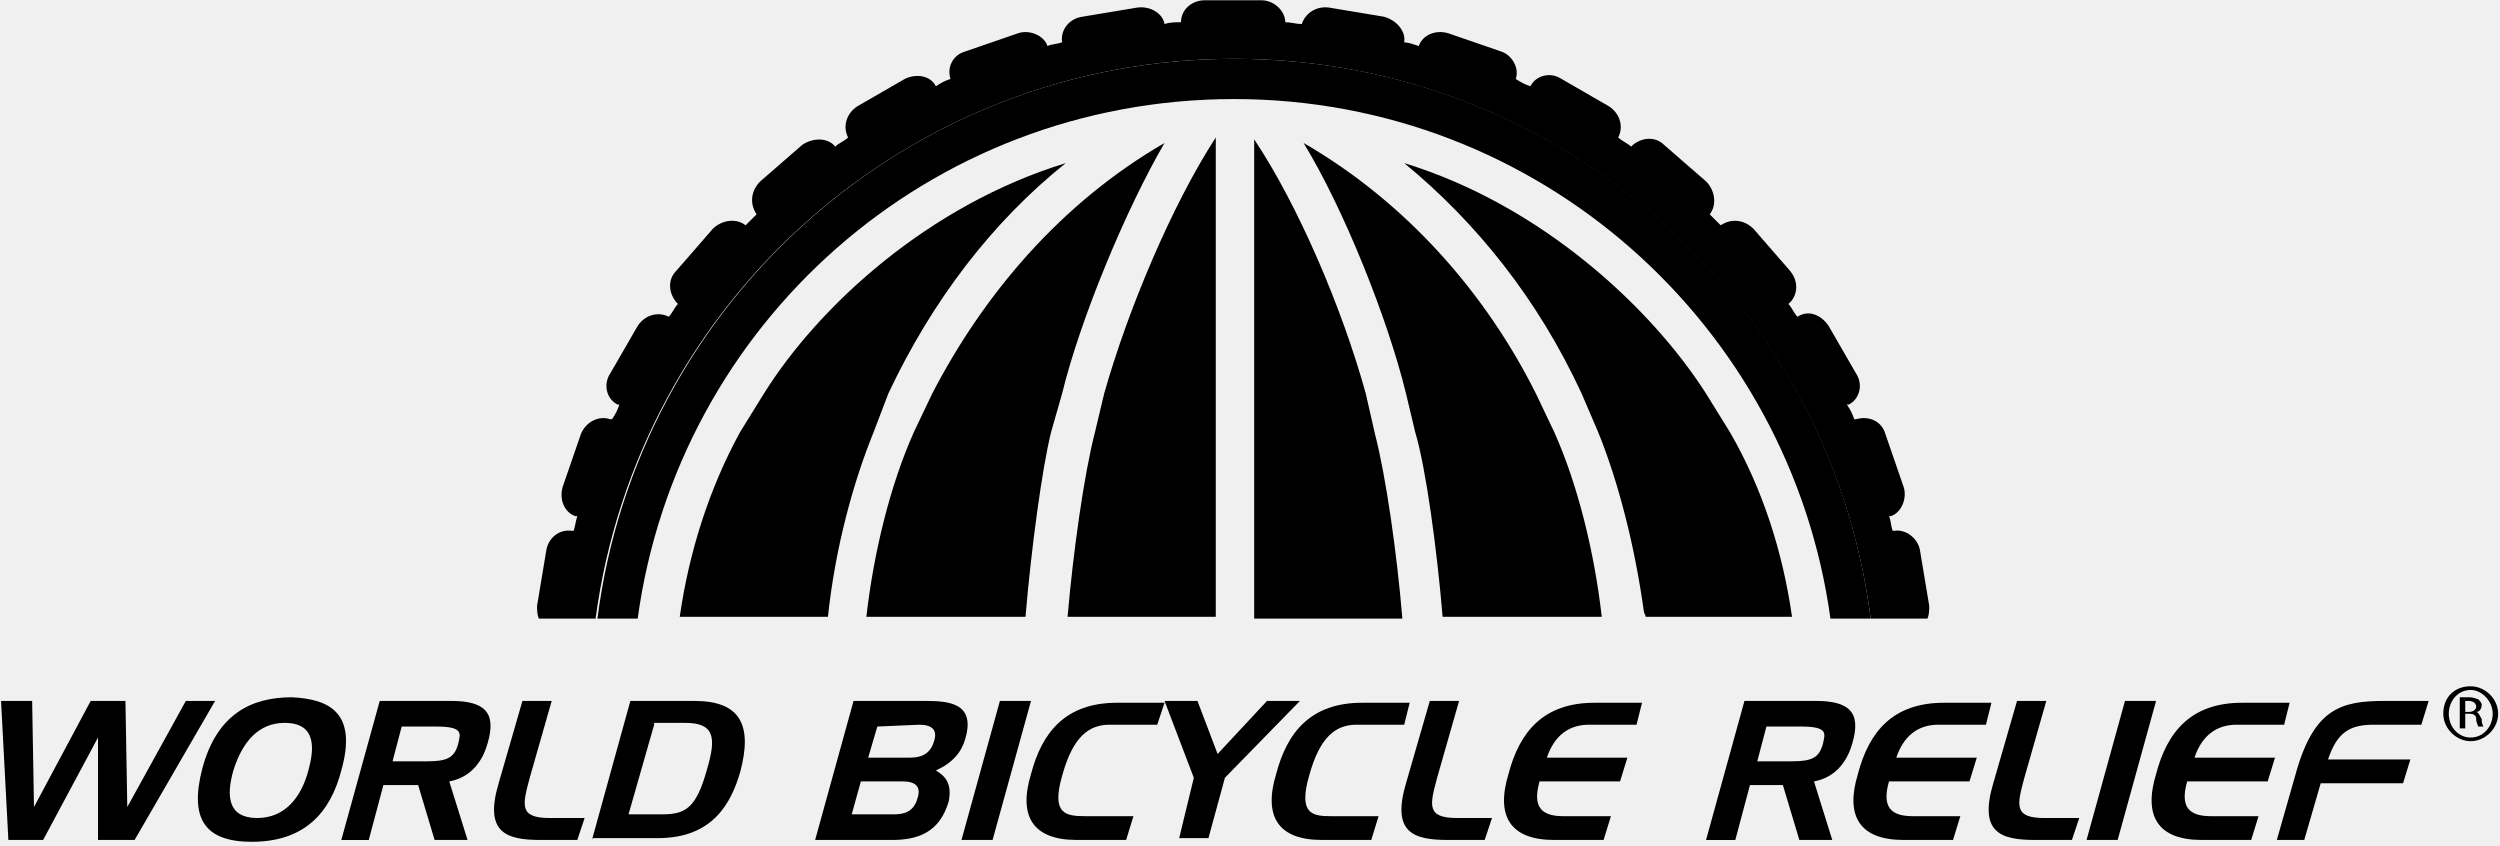
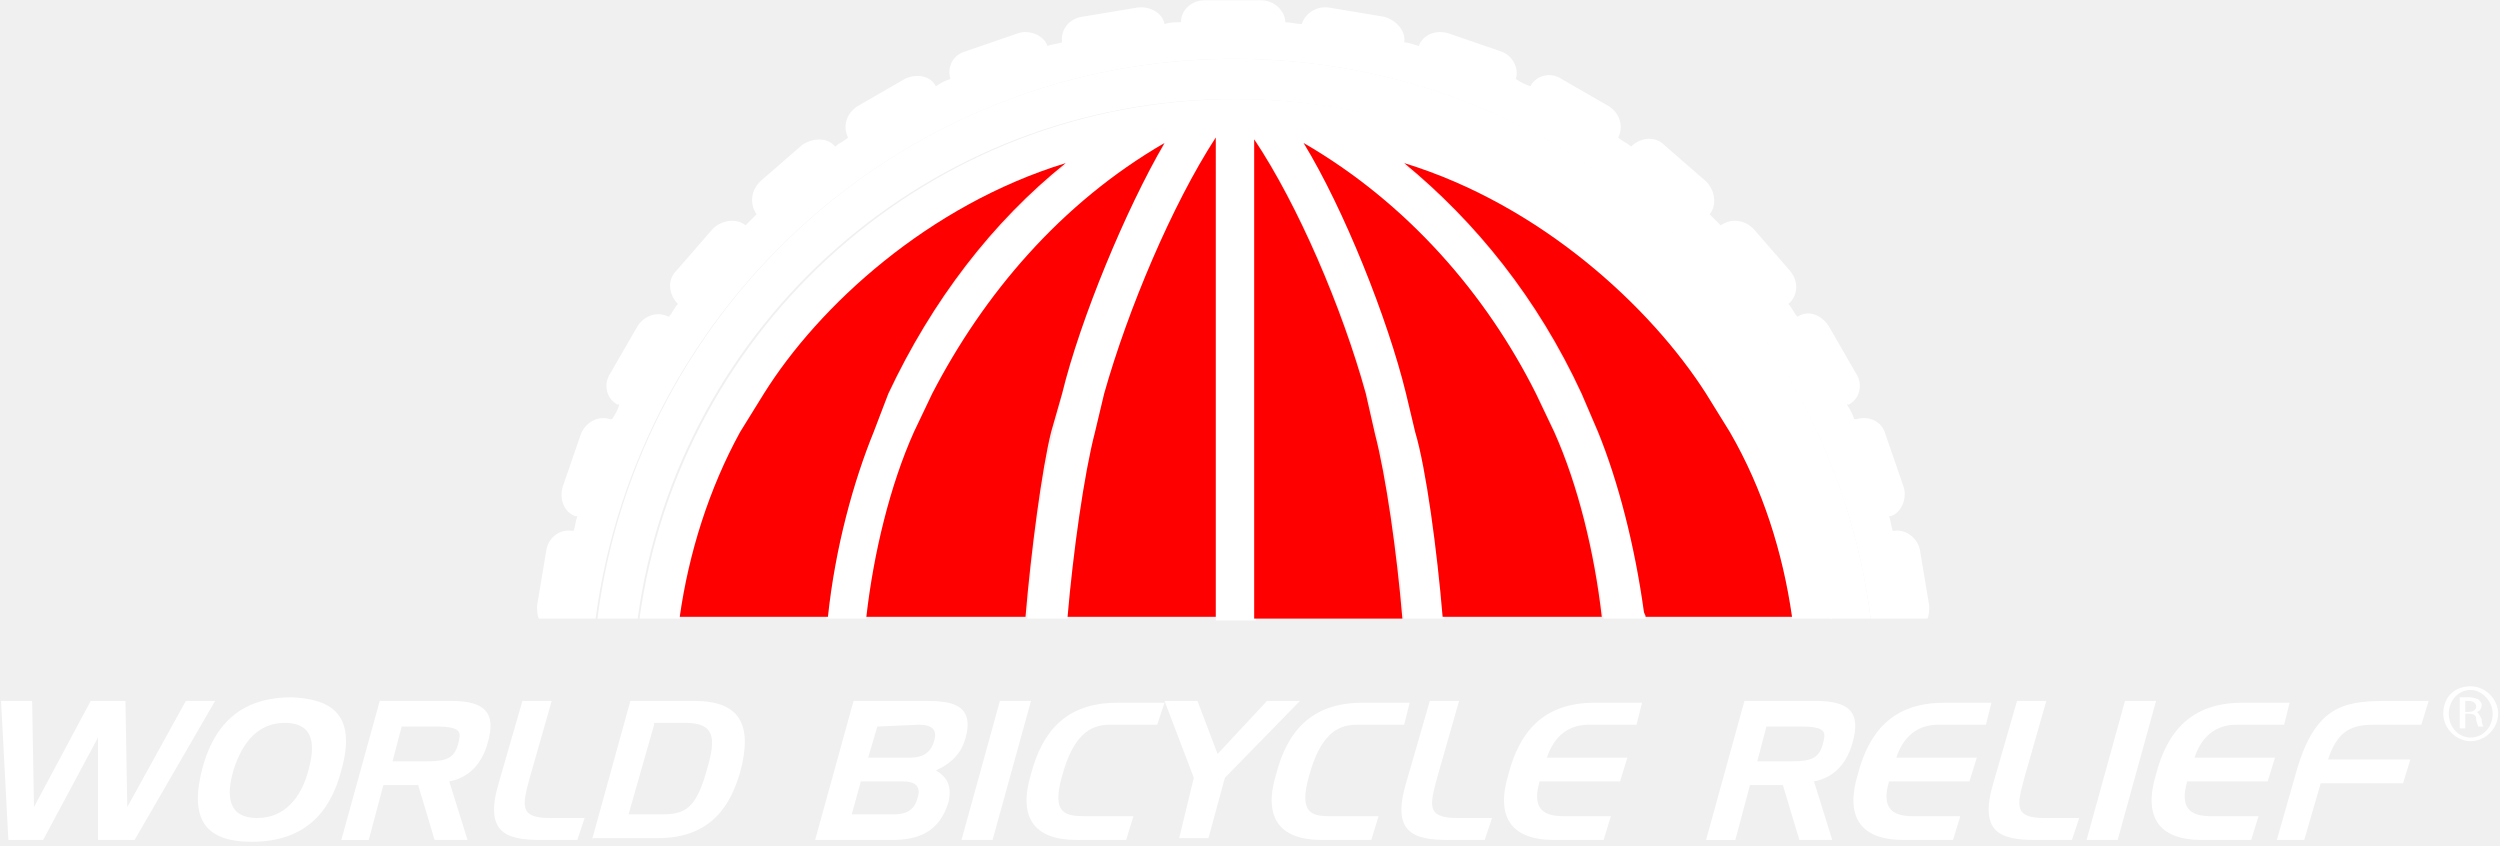
<svg xmlns="http://www.w3.org/2000/svg" width="399" height="135" viewBox="0 0 399 135">
-   <g transform="translate(-1 -2)" fill="none" fill-rule="evenodd">
+   <g transform="translate(-1 -2)" fill="white" fill-rule="none">
    <path d="M119.124 71.24l3.796-6.13c8.759-13.723 26.277-30.074 48.175-36.789-11.387 9.343-21.314 21.606-28.321 36.788l-2.628 6.132c-3.212 8.175-6.131 18.686-7.3 29.489h6.424c1.168-10.22 3.796-21.022 7.591-29.49l2.92-6.13c7.883-15.767 20.438-30.365 37.08-40-6.423 10.51-13.43 28.029-16.35 40l-1.46 6.13c-1.46 5.84-3.504 18.979-4.087 29.49h6.423c.876-10.511 2.628-22.774 4.38-29.49l1.46-6.13c3.795-13.723 10.802-30.074 17.81-40.584v76.496h6.423V24.526c7.007 10.51 14.014 26.86 17.81 40.583l1.46 6.132c1.752 6.715 3.504 19.27 4.38 29.489h6.423c-.876-10.511-2.628-23.65-4.38-29.49l-1.46-6.13c-2.92-11.971-9.927-29.49-16.35-40 16.642 9.635 28.905 24.233 37.08 40l2.92 6.13c3.796 8.468 6.423 19.27 7.591 29.49h6.716c0-.292-.292-.584-.292-.876-1.168-10.51-4.088-20.73-7.3-28.613l-2.627-6.132c-7.008-14.89-16.643-27.445-28.322-36.788 21.898 6.715 39.417 22.774 48.176 36.788l3.795 6.132c4.964 9.051 8.175 19.27 9.927 29.489h6.424c-6.424-47.007-46.424-82.92-95.183-82.92-48.759 0-88.759 36.205-95.182 82.92h6.423c1.168-10.22 4.672-20.438 9.635-29.49z" />
-     <path d="M197.956 11.387c52.263 0 95.183 39.124 101.606 89.343h9.051c.292-.584.292-1.46.292-2.044l-1.46-8.759c-.292-2.044-2.336-3.504-4.087-3.212h-.292c-.292-.876-.292-1.751-.584-2.335h.292c1.752-.584 2.627-2.92 2.044-4.672l-2.92-8.467c-.584-2.044-2.628-2.92-4.672-2.336h-.292c-.292-.876-.584-1.46-1.168-2.336h.292c1.752-.876 2.336-3.211 1.168-4.963l-4.38-7.591c-1.167-1.752-3.211-2.628-4.963-1.46-.584-.584-.876-1.46-1.46-2.044 1.46-1.168 1.752-3.504.292-5.256l-5.84-6.715c-1.459-1.46-3.503-1.752-5.255-.584l-1.751-1.752c1.167-1.46.876-3.795-.584-5.255l-6.716-5.84c-1.46-1.46-3.795-1.167-5.255.292-.584-.583-1.46-.875-2.044-1.46.876-1.751.292-3.795-1.46-4.963l-7.591-4.38c-1.752-1.167-4.088-.583-4.964 1.168-.875-.292-1.46-.584-2.335-1.167.584-1.752-.584-3.796-2.336-4.38l-8.467-2.92c-2.044-.584-4.088.292-4.672 2.044-.876-.292-1.752-.584-2.336-.584.292-1.752-1.167-3.504-3.211-4.087l-8.76-1.46c-2.043-.292-3.795.876-4.379 2.627-.876 0-1.752-.292-2.628-.292 0-1.751-1.751-3.503-3.795-3.503h-9.051c-2.044 0-3.796 1.46-3.796 3.503-.876 0-1.752 0-2.628.292-.292-1.751-2.335-2.92-4.38-2.627l-8.758 1.46c-2.044.292-3.504 2.043-3.212 4.087-.876.292-1.752.292-2.336.584-.584-1.752-2.92-2.628-4.671-2.044l-8.468 2.92c-2.043.584-2.92 2.628-2.335 4.38-.876.292-1.46.583-2.336 1.167-.876-1.751-3.212-2.043-4.964-1.167l-7.59 4.38c-1.753 1.167-2.337 3.21-1.46 4.963-.585.584-1.46.876-2.044 1.46-1.168-1.46-3.504-1.46-5.256-.293l-6.715 5.84c-1.46 1.46-1.752 3.504-.584 5.255L120 37.956c-1.46-1.168-3.796-.876-5.255.584l-5.84 6.715c-1.46 1.46-1.168 3.796.292 5.256-.584.584-.876 1.46-1.46 2.044-1.752-.876-3.795-.292-4.963 1.46l-4.38 7.59c-1.168 1.753-.584 4.088 1.168 4.964h.292c-.292.876-.584 1.46-1.168 2.336h-.292c-1.752-.584-3.795.292-4.671 2.336l-2.92 8.467c-.584 2.044.292 4.088 2.044 4.672h.292c-.292.875-.292 1.46-.584 2.335h-.292c-2.044-.292-3.796 1.168-4.088 3.212l-1.46 8.76c0 .583 0 1.459.292 2.043h9.051c6.716-50.511 49.927-89.343 101.898-89.343z" fill="#000" fill-rule="nonzero" />
-     <path d="M197.956 11.387c-52.263 0-95.182 39.124-101.606 89.343h6.424c6.423-47.007 46.423-82.92 95.182-82.92 48.76 0 88.76 36.205 95.183 82.92h6.423c-6.423-50.511-49.343-89.343-101.606-89.343z" fill="#000" fill-rule="nonzero" />
-     <path d="M177.226 64.818l-1.46 6.13c-1.751 6.716-3.503 19.271-4.38 29.49h23.65V23.942c-7.007 10.803-14.014 27.445-17.81 40.876zm41.752 0c-3.796-13.723-10.803-30.073-17.81-40.584v76.496h23.65c-.876-10.511-2.628-22.774-4.38-29.49l-1.46-6.422zm27.153 0c-7.883-15.767-20.438-30.365-37.08-40 6.423 10.51 13.43 28.029 16.35 40l1.46 6.13c1.752 5.84 3.504 18.979 4.38 29.49h25.401c-1.168-10.219-3.795-21.022-7.59-29.49l-2.92-6.13z" fill="#000" fill-rule="nonzero" />
-     <path d="M273.285 64.818c-8.76-13.723-26.278-30.073-48.176-36.789 11.387 9.343 21.314 21.606 28.322 36.789l2.627 6.13c3.212 7.884 5.84 18.103 7.3 28.614 0 .292.292.584.292.876h23.357c-1.46-10.219-4.671-20.438-9.927-29.49l-3.795-6.13zm-102.774 0c2.92-11.971 10.219-29.49 16.35-40-16.642 9.635-28.905 24.233-37.08 40l-2.92 6.13c-3.795 8.468-6.423 19.271-7.59 29.49h25.4c.876-10.511 2.628-23.65 4.088-29.49l1.752-6.13z" fill="#000" fill-rule="nonzero" />
-     <path d="M142.774 64.818c7.007-14.891 16.642-27.446 28.32-36.789-21.897 6.716-39.415 22.774-48.174 36.789l-3.796 6.13c-4.963 9.052-8.175 19.271-9.635 29.49h23.65c1.168-11.095 4.087-21.606 7.299-29.49l2.336-6.13z" fill="#000" fill-rule="nonzero" />
-     <path fill="#000" fill-rule="nonzero" d="M2.336 136.058L1.168 113.869 6.131 113.869 6.423 130.803 15.474 113.869 21.022 113.869 21.314 130.803 30.657 113.869 35.328 113.869 22.482 136.058 16.642 136.058 16.642 119.708 7.883 136.058z" />
-     <path d="M55.474 124.964c-1.751 6.715-5.839 11.386-14.306 11.386-7.591 0-9.927-3.795-7.883-11.678 2.335-8.76 7.883-11.387 14.306-11.387 5.84.292 10.511 2.335 7.883 11.679zm-13.43 7.59c4.38 0 7.007-3.21 8.175-7.59.876-3.212 1.46-7.592-3.796-7.592-4.087 0-6.715 2.92-8.175 7.592-1.168 4.087-.876 7.59 3.796 7.59zm13.43 3.504l6.132-22.19h11.387c5.255 0 7.299 1.752 5.84 6.716-.877 3.212-2.92 5.547-6.132 6.131l2.92 9.343h-5.256l-2.628-8.759H62.19l-2.336 8.76h-4.38zm9.635-18.102l-1.46 5.548h5.548c3.212 0 4.38-.584 4.964-2.92.292-1.46.875-2.628-3.504-2.628h-5.548zm28.03 18.102h-5.84c-5.547 0-9.05-1.167-6.715-9.05l3.796-13.14h4.671l-3.504 12.263c-1.167 4.38-1.751 6.424 3.212 6.424h5.548l-1.168 3.503zm2.335 0l6.132-22.19h10.219c7.3 0 9.343 3.796 7.3 11.387-1.46 4.964-4.38 10.511-13.14 10.511h-10.51v.292zm9.927-18.394l-4.087 14.307h5.255c3.796 0 5.548-.876 7.3-7.3 1.46-4.963 1.167-7.299-3.504-7.299h-4.964v.292zm25.694 18.394l6.131-22.19h11.387c3.796 0 8.175.293 6.423 6.132-.583 2.044-2.043 3.796-4.671 4.964 1.46.875 2.628 2.043 2.044 4.963-1.46 4.964-4.964 6.131-9.051 6.131h-12.263zm9.927-18.102l-1.46 4.964h6.715c1.752 0 3.212-.584 3.796-2.628.584-1.752-.292-2.628-2.336-2.628l-6.715.292zm-4.088 14.015h6.716c1.46 0 3.211-.292 3.795-2.628.584-1.752-.292-2.628-2.336-2.628h-6.715l-1.46 5.256z" fill="#000" fill-rule="nonzero" />
-     <path fill="#000" fill-rule="nonzero" d="M165.547 113.869L159.416 136.058 154.453 136.058 160.584 113.869z" />
-     <path d="M185.693 117.664h-7.59c-3.212 0-5.84 1.752-7.592 8.175-1.752 6.132.584 6.424 3.796 6.424h7.59l-1.167 3.795h-7.883c-7.008 0-9.343-3.795-7.3-10.51 1.752-6.716 5.548-11.387 13.723-11.387h7.591l-1.168 3.503z" fill="#000" fill-rule="nonzero" />
-     <path fill="#000" fill-rule="nonzero" d="M191.533 126.131L186.861 113.869 192.117 113.869 195.328 122.336 203.212 113.869 208.467 113.869 196.496 126.131 193.869 135.766 189.197 135.766z" />
-     <path d="M225.11 117.664h-7.592c-3.211 0-5.84 1.752-7.591 8.175-1.752 6.132.584 6.424 3.504 6.424h7.59l-1.167 3.795h-7.883c-7.007 0-9.343-3.795-7.3-10.51 1.752-6.716 5.548-11.387 13.723-11.387h7.591l-.876 3.503zm12.846 18.394h-5.84c-5.547 0-9.05-1.167-6.715-9.05l3.796-13.14h4.672l-3.504 12.263c-1.168 4.38-1.752 6.424 3.212 6.424h5.547l-1.168 3.503zm24.234-18.394h-7.591c-3.212 0-5.548 1.752-6.716 5.256h12.847l-1.168 3.795h-12.847c-1.168 4.088.292 5.548 3.796 5.548h7.591l-1.168 3.795h-7.883c-7.007 0-9.343-3.795-7.3-10.51 1.753-6.716 5.548-11.387 13.723-11.387h7.592l-.876 3.503zm11.095 18.394l6.131-22.19h11.387c5.255 0 7.3 1.752 5.84 6.716-.877 3.212-2.92 5.547-6.132 6.131l2.92 9.343h-5.256l-2.628-8.759h-5.255l-2.336 8.76h-4.671zm9.635-18.102l-1.46 5.548h5.547c3.212 0 4.38-.584 4.964-2.92.292-1.46.876-2.628-3.504-2.628h-5.547zm35.036-.292h-7.591c-3.212 0-5.547 1.752-6.715 5.256h12.846l-1.168 3.795h-12.846c-1.168 4.088.292 5.548 3.795 5.548h7.592l-1.168 3.795h-7.883c-7.008 0-9.344-3.795-7.3-10.51 1.752-6.716 5.548-11.387 13.723-11.387h7.591l-.876 3.503zm13.723 18.394h-5.84c-5.547 0-9.05-1.167-6.715-9.05l3.796-13.14h4.671l-3.503 12.263c-1.168 4.38-1.752 6.424 3.211 6.424h5.548l-1.168 3.503z" fill="#000" fill-rule="nonzero" />
-     <path fill="#000" fill-rule="nonzero" d="M345.109 113.869L338.978 136.058 334.015 136.058 340.146 113.869z" />
-     <path d="M365.547 117.664h-7.59c-3.212 0-5.548 1.752-6.716 5.256h12.847l-1.168 3.795h-12.847c-1.168 4.088.292 5.548 3.796 5.548h7.59l-1.167 3.795h-7.883c-7.008 0-9.343-3.795-7.3-10.51 1.752-6.716 5.548-11.387 13.723-11.387h7.591l-.876 3.503zm-1.167 18.394l2.92-10.219c2.919-10.803 7.299-11.97 14.306-11.97h7.007l-1.168 3.795h-7.591c-3.796 0-5.84 1.168-7.3 5.548h13.14l-1.168 3.795h-13.14l-2.627 9.051h-4.38zm30.948-24.525c2.336 0 4.38 2.044 4.38 4.38 0 2.335-2.044 4.379-4.38 4.379-2.335 0-4.38-2.044-4.38-4.38 0-2.627 1.753-4.38 4.38-4.38zm0 .584c-2.043 0-3.503 1.752-3.503 3.795 0 2.044 1.46 3.796 3.503 3.796 2.044 0 3.504-1.752 3.504-3.796 0-2.043-1.752-3.795-3.504-3.795zm-.875 6.131h-.876v-4.963h1.46c.875 0 1.167.292 1.46.292.291.292.583.584.583.876 0 .583-.292 1.167-.876 1.167.292 0 .584.584.876 1.168 0 .876.292 1.168.292 1.168h-.876c0-.292-.292-.584-.292-1.168s-.292-.876-1.168-.876h-.583v2.336zm0-2.628h.583c.584 0 1.168-.292 1.168-.875 0-.292-.292-.876-1.168-.876h-.583v1.751z" fill="#000" fill-rule="nonzero" />
+     <path d="M197.956 11.387c52.263 0 95.183 39.124 101.606 89.343h9.051c.292-.584.292-1.46.292-2.044l-1.46-8.759c-.292-2.044-2.336-3.504-4.087-3.212h-.292c-.292-.876-.292-1.751-.584-2.335h.292c1.752-.584 2.627-2.92 2.044-4.672l-2.92-8.467c-.584-2.044-2.628-2.92-4.672-2.336h-.292c-.292-.876-.584-1.46-1.168-2.336h.292c1.752-.876 2.336-3.211 1.168-4.963l-4.38-7.591c-1.167-1.752-3.211-2.628-4.963-1.46-.584-.584-.876-1.46-1.46-2.044 1.46-1.168 1.752-3.504.292-5.256l-5.84-6.715c-1.459-1.46-3.503-1.752-5.255-.584l-1.751-1.752c1.167-1.46.876-3.795-.584-5.255l-6.716-5.84c-1.46-1.46-3.795-1.167-5.255.292-.584-.583-1.46-.875-2.044-1.46.876-1.751.292-3.795-1.46-4.963l-7.591-4.38c-1.752-1.167-4.088-.583-4.964 1.168-.875-.292-1.46-.584-2.335-1.167.584-1.752-.584-3.796-2.336-4.38l-8.467-2.92c-2.044-.584-4.088.292-4.672 2.044-.876-.292-1.752-.584-2.336-.584.292-1.752-1.167-3.504-3.211-4.087l-8.76-1.46c-2.043-.292-3.795.876-4.379 2.627-.876 0-1.752-.292-2.628-.292 0-1.751-1.751-3.503-3.795-3.503h-9.051c-2.044 0-3.796 1.46-3.796 3.503-.876 0-1.752 0-2.628.292-.292-1.751-2.335-2.92-4.38-2.627l-8.758 1.46c-2.044.292-3.504 2.043-3.212 4.087-.876.292-1.752.292-2.336.584-.584-1.752-2.92-2.628-4.671-2.044l-8.468 2.92c-2.043.584-2.92 2.628-2.335 4.38-.876.292-1.46.583-2.336 1.167-.876-1.751-3.212-2.043-4.964-1.167l-7.59 4.38c-1.753 1.167-2.337 3.21-1.46 4.963-.585.584-1.46.876-2.044 1.46-1.168-1.46-3.504-1.46-5.256-.293l-6.715 5.84c-1.46 1.46-1.752 3.504-.584 5.255L120 37.956c-1.46-1.168-3.796-.876-5.255.584l-5.84 6.715c-1.46 1.46-1.168 3.796.292 5.256-.584.584-.876 1.46-1.46 2.044-1.752-.876-3.795-.292-4.963 1.46l-4.38 7.59c-1.168 1.753-.584 4.088 1.168 4.964h.292c-.292.876-.584 1.46-1.168 2.336h-.292c-1.752-.584-3.795.292-4.671 2.336l-2.92 8.467c-.584 2.044.292 4.088 2.044 4.672h.292c-.292.875-.292 1.46-.584 2.335h-.292c-2.044-.292-3.796 1.168-4.088 3.212l-1.46 8.76c0 .583 0 1.459.292 2.043h9.051c6.716-50.511 49.927-89.343 101.898-89.343z" fill="white" fill-rule="nonzero" />
+     <path d="M197.956 11.387c-52.263 0-95.182 39.124-101.606 89.343h6.424c6.423-47.007 46.423-82.92 95.182-82.92 48.76 0 88.76 36.205 95.183 82.92h6.423c-6.423-50.511-49.343-89.343-101.606-89.343z" fill="white" fill-rule="nonzero" />
+     <path d="M177.226 64.818l-1.46 6.13c-1.751 6.716-3.503 19.271-4.38 29.49h23.65V23.942c-7.007 10.803-14.014 27.445-17.81 40.876zm41.752 0c-3.796-13.723-10.803-30.073-17.81-40.584v76.496h23.65c-.876-10.511-2.628-22.774-4.38-29.49l-1.46-6.422zm27.153 0c-7.883-15.767-20.438-30.365-37.08-40 6.423 10.51 13.43 28.029 16.35 40l1.46 6.13c1.752 5.84 3.504 18.979 4.38 29.49h25.401c-1.168-10.219-3.795-21.022-7.59-29.49l-2.92-6.13z" fill="red" fill-rule="nonzero" />
+     <path d="M273.285 64.818c-8.76-13.723-26.278-30.073-48.176-36.789 11.387 9.343 21.314 21.606 28.322 36.789l2.627 6.13c3.212 7.884 5.84 18.103 7.3 28.614 0 .292.292.584.292.876h23.357c-1.46-10.219-4.671-20.438-9.927-29.49l-3.795-6.13zm-102.774 0c2.92-11.971 10.219-29.49 16.35-40-16.642 9.635-28.905 24.233-37.08 40l-2.92 6.13c-3.795 8.468-6.423 19.271-7.59 29.49h25.4c.876-10.511 2.628-23.65 4.088-29.49l1.752-6.13z" fill="red" fill-rule="nonzero" />
+     <path d="M142.774 64.818c7.007-14.891 16.642-27.446 28.32-36.789-21.897 6.716-39.415 22.774-48.174 36.789l-3.796 6.13c-4.963 9.052-8.175 19.271-9.635 29.49h23.65c1.168-11.095 4.087-21.606 7.299-29.49l2.336-6.13z" fill="red" fill-rule="nonzero" />
+     <path fill="white" fill-rule="nonzero" d="M2.336 136.058L1.168 113.869 6.131 113.869 6.423 130.803 15.474 113.869 21.022 113.869 21.314 130.803 30.657 113.869 35.328 113.869 22.482 136.058 16.642 136.058 16.642 119.708 7.883 136.058z" />
+     <path d="M55.474 124.964c-1.751 6.715-5.839 11.386-14.306 11.386-7.591 0-9.927-3.795-7.883-11.678 2.335-8.76 7.883-11.387 14.306-11.387 5.84.292 10.511 2.335 7.883 11.679zm-13.43 7.59c4.38 0 7.007-3.21 8.175-7.59.876-3.212 1.46-7.592-3.796-7.592-4.087 0-6.715 2.92-8.175 7.592-1.168 4.087-.876 7.59 3.796 7.59zm13.43 3.504l6.132-22.19h11.387c5.255 0 7.299 1.752 5.84 6.716-.877 3.212-2.92 5.547-6.132 6.131l2.92 9.343h-5.256l-2.628-8.759H62.19l-2.336 8.76h-4.38zm9.635-18.102l-1.46 5.548h5.548c3.212 0 4.38-.584 4.964-2.92.292-1.46.875-2.628-3.504-2.628h-5.548zm28.03 18.102h-5.84c-5.547 0-9.05-1.167-6.715-9.05l3.796-13.14h4.671l-3.504 12.263c-1.167 4.38-1.751 6.424 3.212 6.424h5.548l-1.168 3.503zm2.335 0l6.132-22.19h10.219c7.3 0 9.343 3.796 7.3 11.387-1.46 4.964-4.38 10.511-13.14 10.511h-10.51v.292zm9.927-18.394l-4.087 14.307h5.255c3.796 0 5.548-.876 7.3-7.3 1.46-4.963 1.167-7.299-3.504-7.299h-4.964v.292zm25.694 18.394l6.131-22.19h11.387c3.796 0 8.175.293 6.423 6.132-.583 2.044-2.043 3.796-4.671 4.964 1.46.875 2.628 2.043 2.044 4.963-1.46 4.964-4.964 6.131-9.051 6.131h-12.263zm9.927-18.102l-1.46 4.964h6.715c1.752 0 3.212-.584 3.796-2.628.584-1.752-.292-2.628-2.336-2.628l-6.715.292zm-4.088 14.015h6.716c1.46 0 3.211-.292 3.795-2.628.584-1.752-.292-2.628-2.336-2.628h-6.715l-1.46 5.256z" fill="white" fill-rule="nonzero" />
+     <path fill="white" fill-rule="nonzero" d="M165.547 113.869L159.416 136.058 154.453 136.058 160.584 113.869z" />
+     <path d="M185.693 117.664h-7.59c-3.212 0-5.84 1.752-7.592 8.175-1.752 6.132.584 6.424 3.796 6.424h7.59l-1.167 3.795h-7.883c-7.008 0-9.343-3.795-7.3-10.51 1.752-6.716 5.548-11.387 13.723-11.387h7.591l-1.168 3.503z" fill="white" fill-rule="nonzero" />
+     <path fill="white" fill-rule="nonzero" d="M191.533 126.131L186.861 113.869 192.117 113.869 195.328 122.336 203.212 113.869 208.467 113.869 196.496 126.131 193.869 135.766 189.197 135.766z" />
+     <path d="M225.11 117.664h-7.592c-3.211 0-5.84 1.752-7.591 8.175-1.752 6.132.584 6.424 3.504 6.424h7.59l-1.167 3.795h-7.883c-7.007 0-9.343-3.795-7.3-10.51 1.752-6.716 5.548-11.387 13.723-11.387h7.591l-.876 3.503zm12.846 18.394h-5.84c-5.547 0-9.05-1.167-6.715-9.05l3.796-13.14h4.672l-3.504 12.263c-1.168 4.38-1.752 6.424 3.212 6.424h5.547l-1.168 3.503zm24.234-18.394h-7.591c-3.212 0-5.548 1.752-6.716 5.256h12.847l-1.168 3.795h-12.847c-1.168 4.088.292 5.548 3.796 5.548h7.591l-1.168 3.795h-7.883c-7.007 0-9.343-3.795-7.3-10.51 1.753-6.716 5.548-11.387 13.723-11.387h7.592l-.876 3.503zm11.095 18.394l6.131-22.19h11.387c5.255 0 7.3 1.752 5.84 6.716-.877 3.212-2.92 5.547-6.132 6.131l2.92 9.343h-5.256l-2.628-8.759h-5.255l-2.336 8.76h-4.671zm9.635-18.102l-1.46 5.548h5.547c3.212 0 4.38-.584 4.964-2.92.292-1.46.876-2.628-3.504-2.628h-5.547zm35.036-.292h-7.591c-3.212 0-5.547 1.752-6.715 5.256h12.846l-1.168 3.795h-12.846c-1.168 4.088.292 5.548 3.795 5.548h7.592l-1.168 3.795h-7.883c-7.008 0-9.344-3.795-7.3-10.51 1.752-6.716 5.548-11.387 13.723-11.387h7.591l-.876 3.503zm13.723 18.394h-5.84c-5.547 0-9.05-1.167-6.715-9.05l3.796-13.14h4.671l-3.503 12.263c-1.168 4.38-1.752 6.424 3.211 6.424h5.548l-1.168 3.503z" fill="white" fill-rule="nonzero" />
+     <path fill="white" fill-rule="nonzero" d="M345.109 113.869L338.978 136.058 334.015 136.058 340.146 113.869z" />
+     <path d="M365.547 117.664h-7.59c-3.212 0-5.548 1.752-6.716 5.256h12.847l-1.168 3.795h-12.847c-1.168 4.088.292 5.548 3.796 5.548h7.59l-1.167 3.795h-7.883c-7.008 0-9.343-3.795-7.3-10.51 1.752-6.716 5.548-11.387 13.723-11.387h7.591l-.876 3.503zm-1.167 18.394l2.92-10.219c2.919-10.803 7.299-11.97 14.306-11.97h7.007l-1.168 3.795h-7.591c-3.796 0-5.84 1.168-7.3 5.548h13.14l-1.168 3.795h-13.14l-2.627 9.051h-4.38zm30.948-24.525c2.336 0 4.38 2.044 4.38 4.38 0 2.335-2.044 4.379-4.38 4.379-2.335 0-4.38-2.044-4.38-4.38 0-2.627 1.753-4.38 4.38-4.38zm0 .584c-2.043 0-3.503 1.752-3.503 3.795 0 2.044 1.46 3.796 3.503 3.796 2.044 0 3.504-1.752 3.504-3.796 0-2.043-1.752-3.795-3.504-3.795zm-.875 6.131h-.876v-4.963h1.46c.875 0 1.167.292 1.46.292.291.292.583.584.583.876 0 .583-.292 1.167-.876 1.167.292 0 .584.584.876 1.168 0 .876.292 1.168.292 1.168h-.876c0-.292-.292-.584-.292-1.168s-.292-.876-1.168-.876h-.583v2.336zm0-2.628h.583c.584 0 1.168-.292 1.168-.875 0-.292-.292-.876-1.168-.876h-.583v1.751z" fill="white" fill-rule="nonzero" />
  </g>
</svg>
